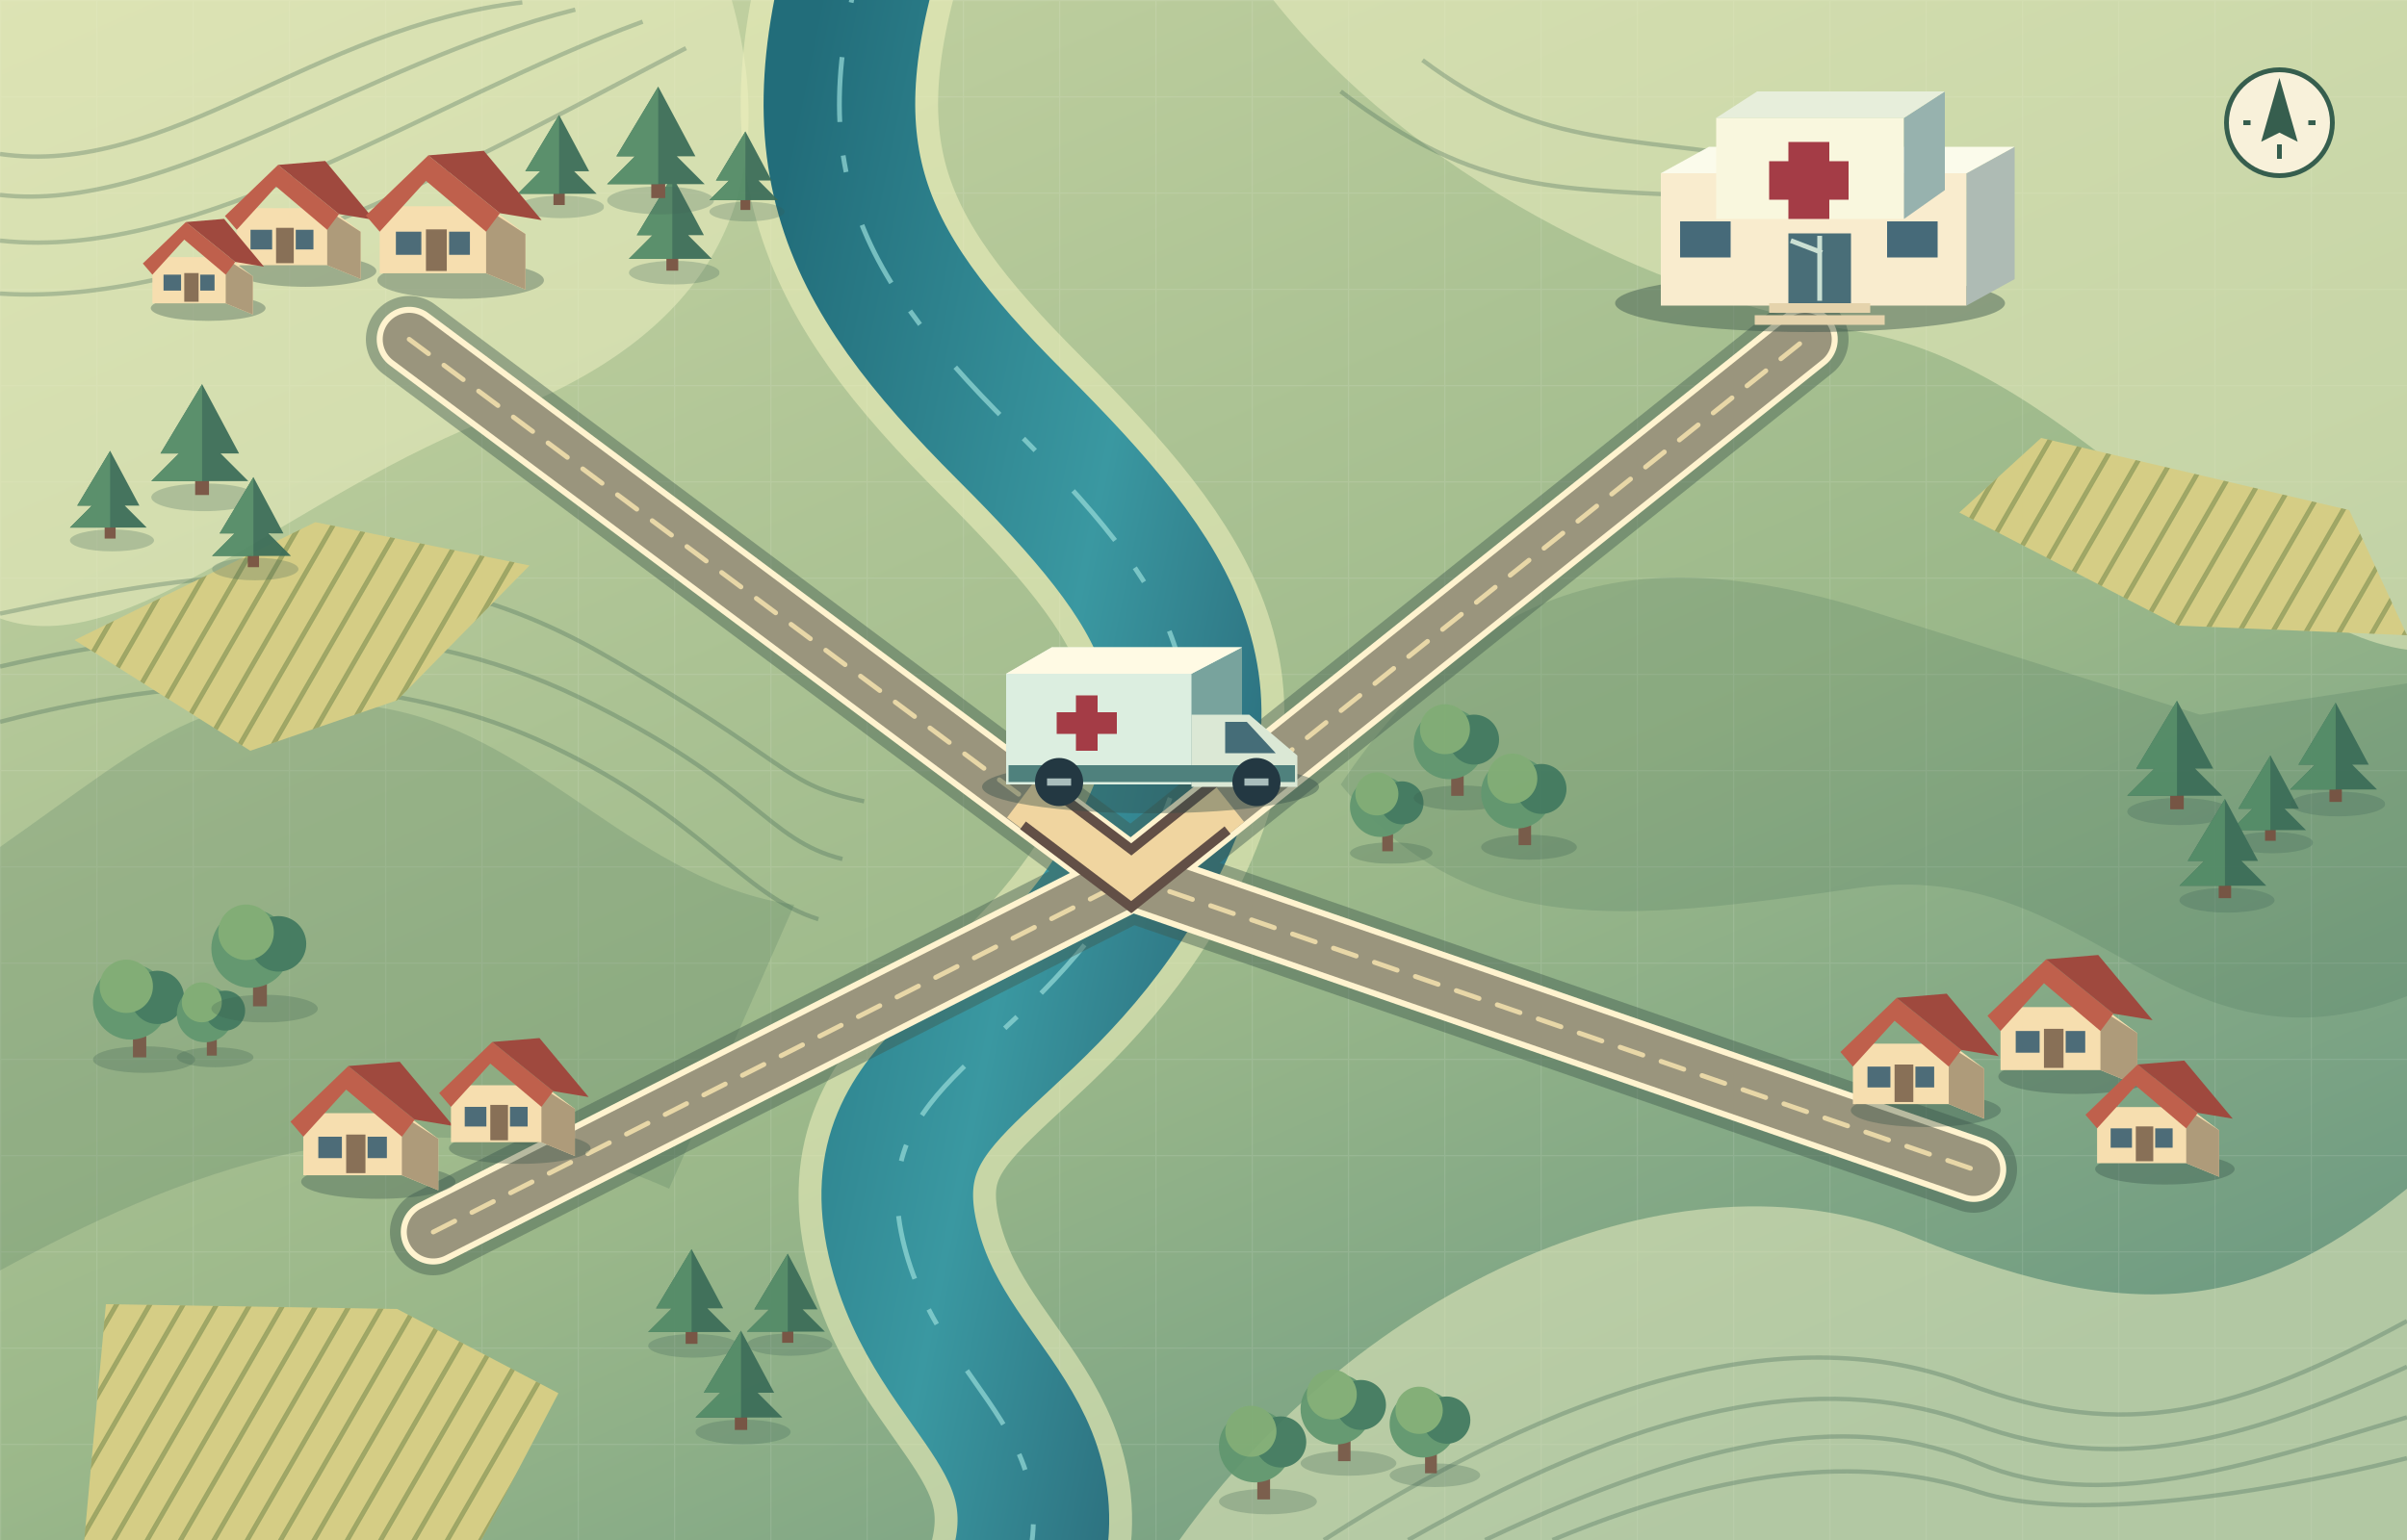
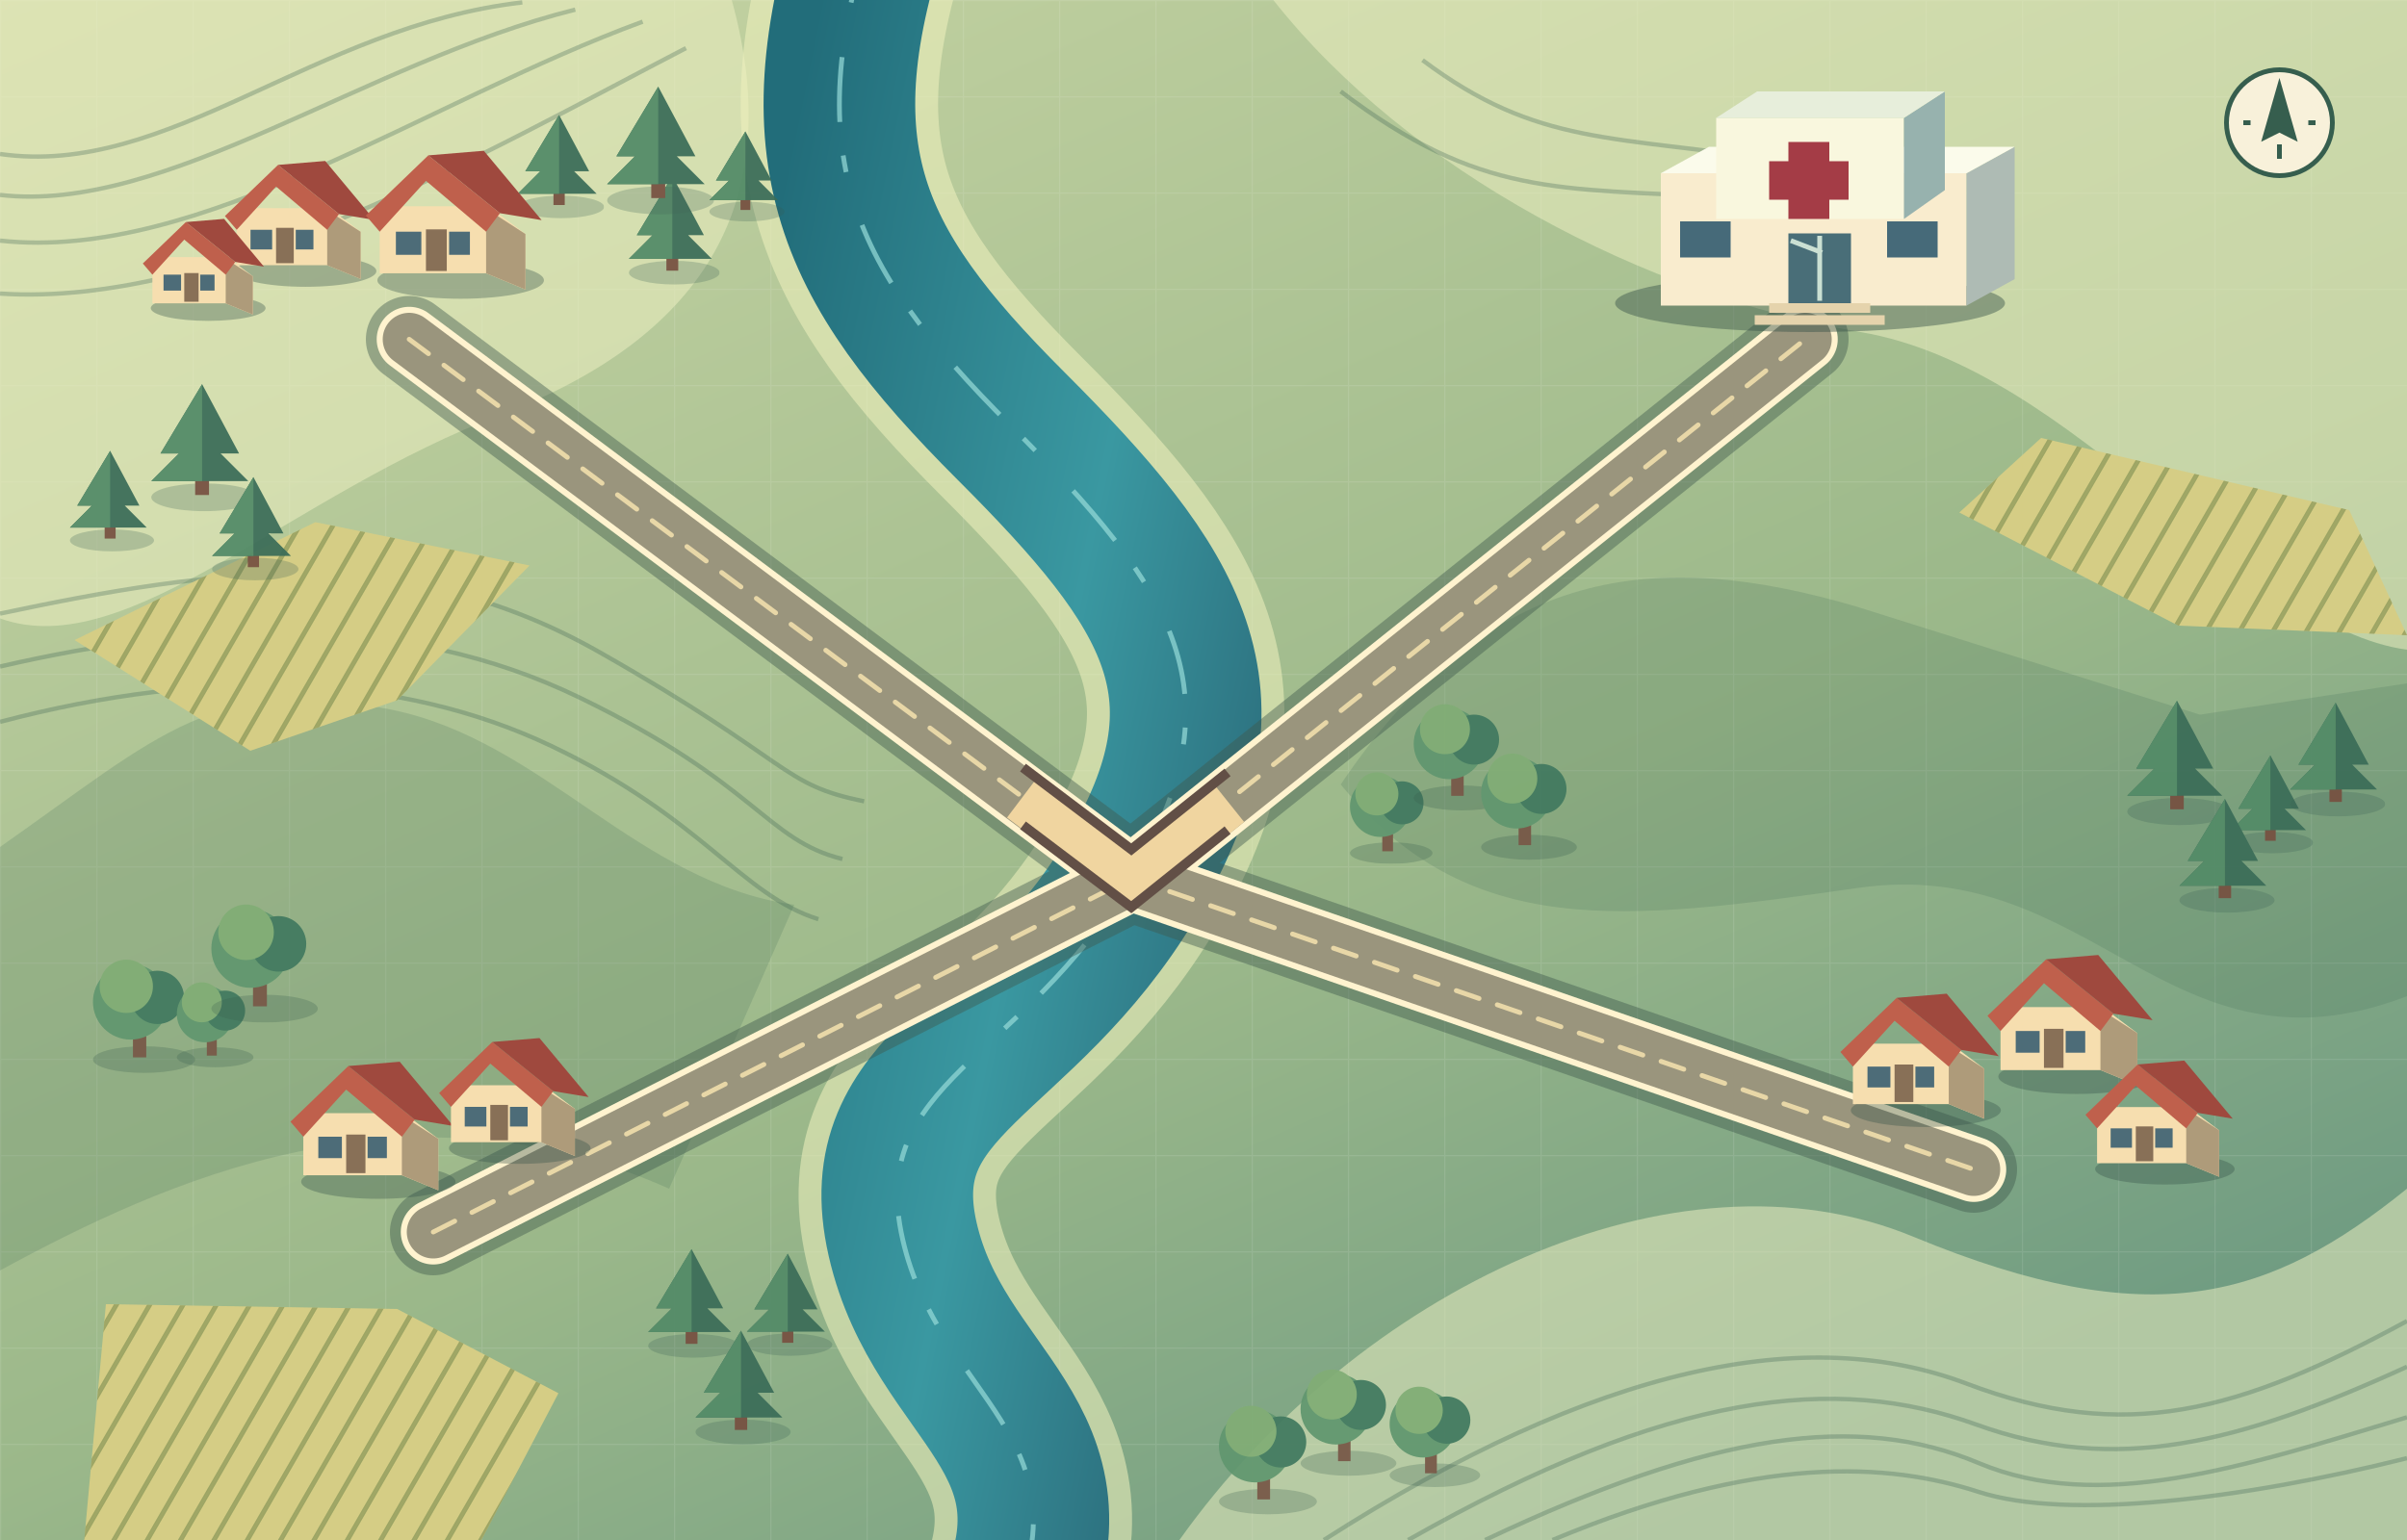
<svg xmlns="http://www.w3.org/2000/svg" viewBox="0 0 1000 640" width="1000" height="640" preserveAspectRatio="none">
  <defs>
    <linearGradient id="land" x2=".7" y2="1">
      <stop stop-color="#cad6a5" />
      <stop offset=".65" stop-color="#9bb88a" />
      <stop offset="1" stop-color="#709c82" />
    </linearGradient>
    <linearGradient id="water" x2="1" y2="1">
      <stop stop-color="#226d7a" />
      <stop offset=".55" stop-color="#3a98a1" />
      <stop offset="1" stop-color="#286373" />
    </linearGradient>
    <pattern id="field" width="12" height="12" patternUnits="userSpaceOnUse" patternTransform="rotate(30)">
      <path d="M0 0v12" stroke="#506e38" stroke-width="4" opacity=".4" />
    </pattern>
    <pattern id="grid" width="40" height="40" patternUnits="userSpaceOnUse">
      <path d="M40 0H0v40" fill="none" stroke="#ffffff" opacity=".1" />
    </pattern>
    <path id="river" d="M367-45C329 62 352 109 420 177S516 288 470 365 360 449 375 515 454 597 419 672" />
    <path id="road" d="M170 141 470 365 750 141M180 512 470 365 820 486" />
    <symbol id="conifer" viewBox="0 0 50 57">
      <ellipse cx="27" cy="49" rx="23" ry="6" fill="#355d51" opacity=".26" />
      <path d="M23 31h6v17h-6z" fill="#764f40" />
      <path d="M26 0 8 30h8L4 42h42L34 30h8Z" fill="#3b6c58" />
      <path d="M26 0v42H4l12-12H8Z" fill="#538a67" />
    </symbol>
    <symbol id="tree" viewBox="0 0 52 55">
      <ellipse cx="28" cy="49" rx="23" ry="6" fill="#325748" opacity=".26" />
      <path d="M23 22h6v26h-6z" fill="#775747" />
      <circle cx="22" cy="23" r="17" fill="#60966e" />
      <circle cx="34" cy="21" r="12" fill="#41795f" />
      <circle cx="20" cy="16" r="12" fill="#81ad75" />
    </symbol>
    <symbol id="home" viewBox="0 0 82 77">
      <ellipse cx="44" cy="65" rx="36" ry="8" fill="#355047" opacity=".35" />
      <path d="M9 33h47l16 12v24L55 62H9z" fill="#f6deaf" />
      <path d="M55 34 72 45v24l-17-7z" fill="#ae9b7a" />
      <path d="M3 37 30 11l31 25-6 8-26-22L9 44Z" fill="#bf604c" />
      <path d="m30 11 24-2 25 30-18-3Z" fill="#9f493e" />
      <path d="M16 44h11v10H16zm23 0h9v10h-9z" fill="#4d6c78" />
      <path d="M29 61V43h9v18" fill="#887057" />
    </symbol>
  </defs>
  <path fill="url(#land)" d="M0 0h1000v640H0z" />
  <path fill="url(#grid)" d="M0 0h1000v640H0z" />
  <path fill="#edf0c2" opacity=".52" d="M0 0h304c24 87-15 141-95 172C121 205 53 276 0 257zm529 0h471v270c-67-9-138-117-227-132S585 71 529 0zM490 640c74-104 206-167 305-126s148 26 205-20v146z" />
  <path fill="#456e59" opacity=".21" d="M0 352c67-47 89-72 163-57 63 13 102 72 167 81l-52 118C168 445 68 491 0 528zm557-26c62-92 132-98 214-74l143 45 86-13v130c-99 38-130-59-228-45s-162 22-215-43z" />
  <g fill="none" stroke="#365e4e" stroke-width="1.8" opacity=".29">
    <path d="M0 64C70 74 130 11 217 1M0 81C69 89 151 26 239 4M0 100C83 109 177 42 267 9M0 122C91 128 202 63 285 20M0 255c90-19 168-30 249 16s75 55 110 62M0 277c82-19 167-23 241 13s77 59 109 67M0 300c87-23 166-20 229 10s79 62 111 72" />
    <path d="M550 640c114-73 201-90 267-65s113 12 183-26M585 640c109-62 178-69 236-48s109 8 179-24M617 640c95-45 155-53 205-32s109 2 178-19M645 640c86-36 140-32 177-20s110 3 178-14M557 38c58 44 90 40 160 44M591 25c48 36 79 31 150 42" />
  </g>
  <path fill="#d5cd85" d="M31 266 131 217 220 235 165 291 104 312Z M848 182l128 30 24 52-95-4-91-47Z M44 542l121 2 67 35-32 61H35Z" />
  <path fill="url(#field)" d="M31 266 131 217 220 235 165 291 104 312Z M848 182l128 30 24 52-95-4-91-47Z M44 542l121 2 67 35-32 61H35Z" />
  <g fill="none">
    <use href="#river" stroke="#eff1bd" stroke-width="82" opacity=".56" />
    <use href="#river" stroke="url(#water)" stroke-width="63" />
    <use href="#river" stroke="#94dad7" stroke-width="2" stroke-dasharray="27 14 7 23" opacity=".72" />
  </g>
  <g opacity=".93">
    <use href="#conifer" x="26" y="187" width="38" height="44" />
    <use href="#conifer" x="59" y="159" width="48" height="56" />
    <use href="#conifer" x="85" y="198" width="39" height="45" />
    <use href="#conifer" x="212" y="47" width="39" height="46" />
    <use href="#conifer" x="258" y="72" width="41" height="49" />
    <use href="#conifer" x="248" y="36" width="49" height="55" />
    <use href="#conifer" x="292" y="54" width="34" height="40" />
    <use href="#tree" x="34" y="395" width="48" height="51" />
    <use href="#tree" x="70" y="405" width="36" height="39" />
    <use href="#tree" x="83" y="372" width="50" height="53" />
    <use href="#conifer" x="266" y="519" width="41" height="47" />
    <use href="#conifer" x="307" y="521" width="39" height="44" />
    <use href="#conifer" x="285" y="553" width="44" height="49" />
    <use href="#tree" x="557" y="318" width="39" height="41" />
    <use href="#tree" x="583" y="289" width="45" height="48" />
    <use href="#tree" x="611" y="309" width="45" height="49" />
    <use href="#conifer" x="880" y="291" width="47" height="54" />
    <use href="#conifer" x="924" y="312" width="37" height="46" />
    <use href="#conifer" x="901" y="332" width="45" height="49" />
    <use href="#conifer" x="948" y="292" width="43" height="49" />
    <use href="#tree" x="502" y="580" width="46" height="50" />
    <use href="#tree" x="536" y="565" width="45" height="49" />
    <use href="#tree" x="573" y="573" width="43" height="45" />
  </g>
  <g fill="none" stroke-linecap="round" stroke-linejoin="round">
    <use href="#road" stroke="#3f594d" stroke-width="36" opacity=".43" />
    <use href="#road" stroke="#fff3cf" stroke-width="27" />
    <use href="#road" stroke="#9a957d" stroke-width="22" />
    <use href="#road" stroke="#e8d7a7" stroke-width="2" stroke-dasharray="10 8" />
  </g>
  <path d="m425 331 45 34 40-32" fill="none" stroke="#f0d5a0" stroke-width="22" />
  <path d="m425 319 45 34 40-32m-85 22 45 34 40-32" fill="none" stroke="#624f46" stroke-width="4" />
  <g>
    <use href="#home" x="91" y="58" width="67" height="66" />
    <use href="#home" x="149" y="54" width="79" height="74" />
    <use href="#home" x="57" y="85" width="55" height="51" />
    <use href="#home" x="118" y="433" width="73" height="69" />
    <use href="#home" x="180" y="423" width="67" height="65" />
    <use href="#home" x="762" y="405" width="71" height="67" />
    <use href="#home" x="823" y="388" width="74" height="71" />
    <use href="#home" x="864" y="433" width="66" height="63" />
  </g>
  <g transform="translate(686 29)">
    <ellipse cx="66" cy="97" rx="81" ry="12" fill="#355047" opacity=".44" />
    <path d="M4 43h127v55H4z" fill="#f9ecce" />
    <path d="M131 43 151 32v55l-20 11z" fill="#aebbb4" />
    <path d="M4 43 24 32h127l-20 11z" fill="#fbfbeb" />
    <path d="M27 20h78v42H27z" fill="#f9f7de" />
    <path d="M105 20 122 9v41l-17 12z" fill="#97b2ae" />
    <path d="M27 20 44 9h78l-17 11z" fill="#e7eedb" />
    <path d="M57 30h17v8h8v16h-8v8H57v-8h-8V38h8z" fill="#a43c46" />
    <path d="M12 63h21v15H12zm86 0h21v15H98z" fill="#466a79" />
    <path d="M57 97V68h26v29" fill="#496e78" />
    <path d="M70 69v27m-12-25 13 5" stroke="#cbe0d3" stroke-width="2" />
    <path d="M49 99h42m-48 5h54" stroke="#e5d3ac" stroke-width="4" />
  </g>
-   <g transform="translate(418 258)">
-     <ellipse cx="60" cy="69" rx="70" ry="11" fill="#304a45" opacity=".4" />
-     <path d="M0 22 19 11h79v48L77 68H0Z" fill="#dceee0" />
-     <path d="M77 22 98 11v48l-21 9z" fill="#78a39d" />
-     <path d="M0 22 19 11h79L77 22Z" fill="#fffae4" />
-     <path d="M77 39h24l20 17v13H77z" fill="#dbe8d5" />
-     <path d="M91 42h9l12 13H91z" fill="#456d78" />
-     <path d="M1 60h119v7H1z" fill="#4f817d" />
-     <path d="M29 31h9v7h8v9h-8v7h-9v-7h-8v-9h8z" fill="#a43c46" />
-     <circle cx="22" cy="67" r="10" fill="#233842" />
-     <circle cx="104" cy="67" r="10" fill="#233842" />
-     <path d="M17 67h10m72 0h10" stroke="#a9bdbc" stroke-width="3" />
-   </g>
  <g transform="translate(947 51)" fill="#f8f1da" stroke="#365e4e" stroke-width="2">
    <circle r="22" />
    <path d="M0-15 6 6 0 3-6 6Z" fill="#365e4e" />
    <path d="M0 9v6m-15-15h3m24 0h3" />
  </g>
</svg>
